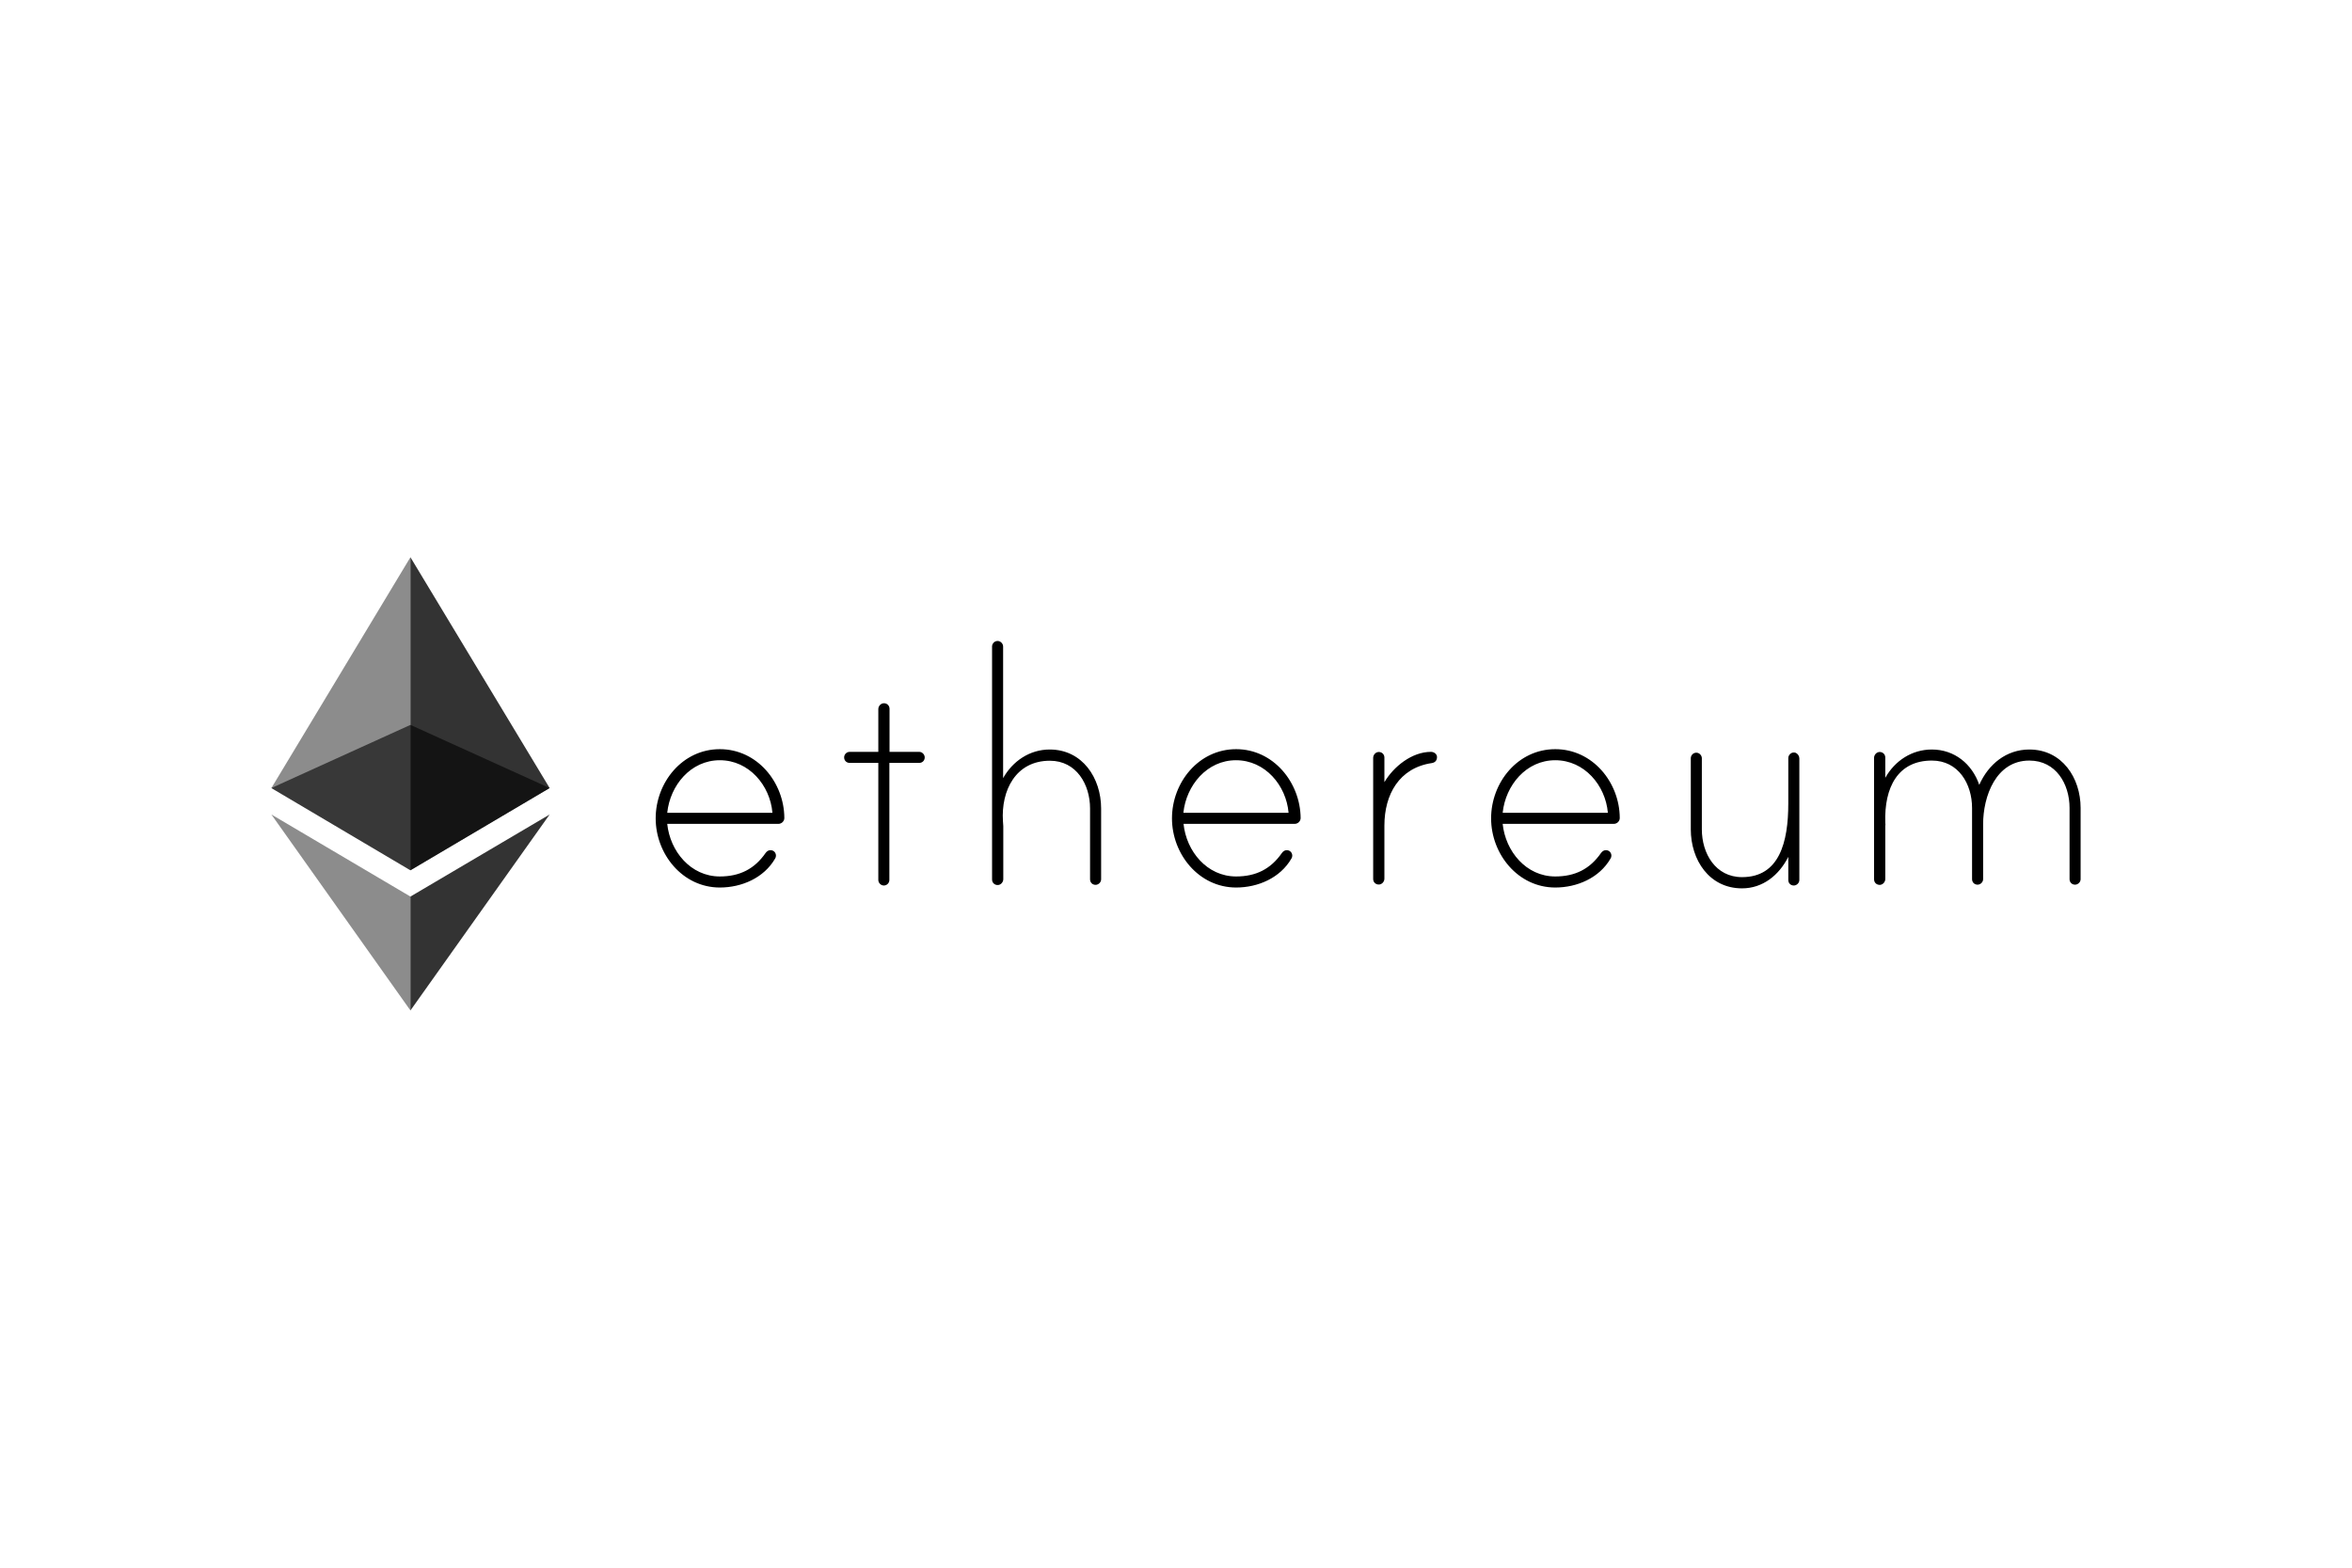
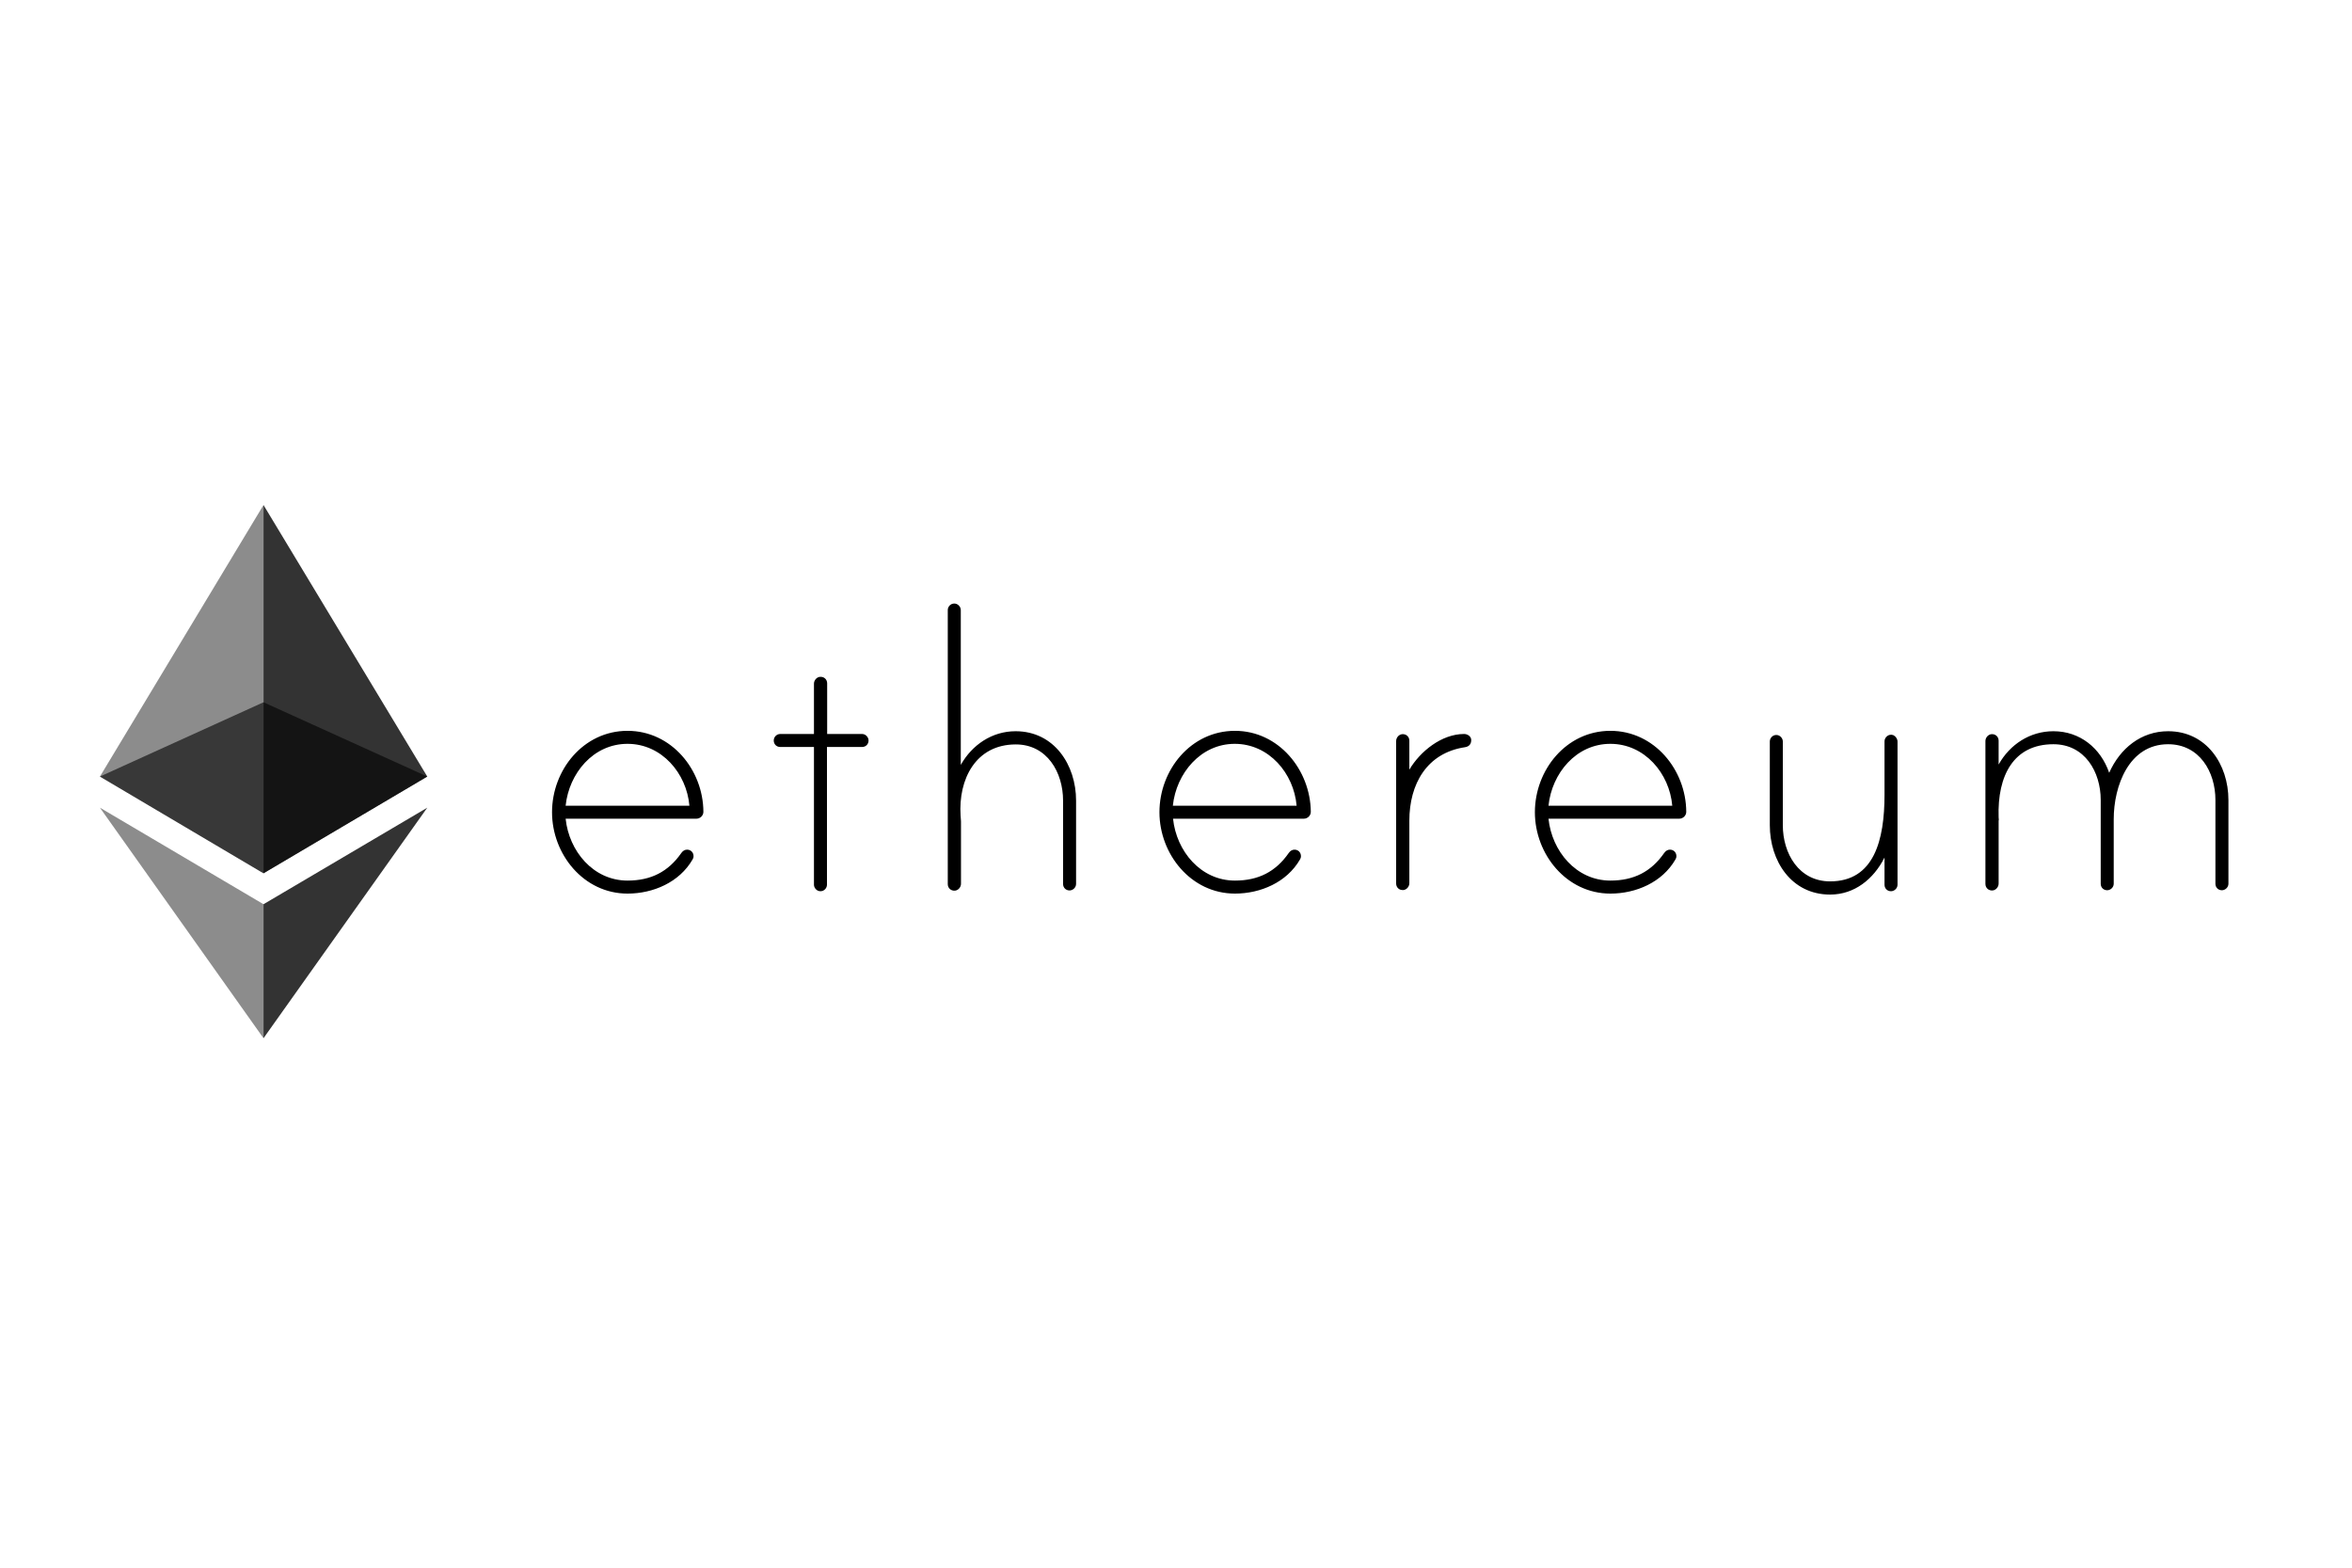
- <svg xmlns="http://www.w3.org/2000/svg" height="800" width="1200" viewBox="-162 -67.65 1404 405.9" fill="none">
+ <svg xmlns="http://www.w3.org/2000/svg" height="800" width="1200" viewBox="-50.7 -30.503 1193.4 344.015" fill="none">
  <path d="M306.2 155.7c0 1.9-1.6 3.5-3.6 3.5h-66.3c1.7 16.4 14 31.4 31.4 31.4 11.9 0 20.7-4.5 27.3-14 .7-1 1.7-1.7 2.9-1.7 1.9 0 3.3 1.4 3.3 3.3 0 .7-.2 1.2-.5 1.7-6.7 11.6-20 17.3-33 17.3-22.3 0-38.3-20-38.3-41.3 0-21.4 15.9-41.3 38.3-41.3 22.3 0 38.4 19.8 38.5 41.1zm-7.1-3.1c-1.4-16.4-14-31.4-31.4-31.4s-29.7 15-31.4 31.4zm87.6-36.4c1.9 0 3.3 1.7 3.3 3.3 0 1.9-1.4 3.3-3.3 3.3h-17.8v69.9c0 1.7-1.4 3.3-3.3 3.3s-3.3-1.7-3.3-3.3v-69.9h-17.1c-1.9 0-3.3-1.4-3.3-3.3 0-1.7 1.4-3.3 3.3-3.3h17.1V90.7c0-1.7 1.3-3.3 3-3.5 2.1-.2 3.7 1.3 3.7 3.3v25.7zM495.3 150v42.3c0 1.9-1.7 3.3-3.3 3.3-1.9 0-3.3-1.4-3.3-3.3V150c0-14.3-8.1-28.5-24-28.5-20.4 0-29.2 17.8-28 36.1 0 .5.2 2.6.2 2.9v31.7c0 1.7-1.3 3.3-3 3.5-2.1.2-3.7-1.3-3.7-3.3V53.3c0-1.7 1.4-3.3 3.3-3.3s3.3 1.7 3.3 3.3v78.6c5.7-10.2 15.9-17.1 27.8-17.1 19.6 0 30.7 17.1 30.7 35.2zm119.1 5.7c0 1.9-1.6 3.5-3.6 3.5h-66.3c1.7 16.4 14 31.4 31.4 31.4 11.9 0 20.7-4.5 27.3-14 .7-1 1.7-1.7 2.9-1.7 1.9 0 3.3 1.4 3.3 3.3 0 .7-.2 1.2-.5 1.7-6.7 11.6-20 17.3-33 17.3-22.3 0-38.3-20-38.3-41.3 0-21.4 15.9-41.3 38.3-41.3 22.2 0 38.3 19.8 38.5 41.1zm-7.2-3.1c-1.4-16.4-14-31.4-31.4-31.4-17.3 0-29.7 15-31.4 31.4zm88.6-33.3c0 2.1-1.2 3.3-3.1 3.6-19.5 2.9-28.3 18.8-28.3 37.3v31.7c0 1.7-1.3 3.3-3 3.5-2.1.2-3.7-1.3-3.7-3.3v-72.3c0-1.7 1.3-3.3 3-3.5 2.1-.2 3.7 1.3 3.7 3.3v14.7c5.5-9.3 16.4-18.1 27.8-18.1 1.7 0 3.6 1.2 3.6 3.1zm109.1 36.4c0 1.9-1.6 3.5-3.6 3.5H735c1.7 16.4 14 31.4 31.4 31.4 11.9 0 20.7-4.5 27.3-14 .7-1 1.7-1.7 2.9-1.7 1.9 0 3.3 1.4 3.3 3.3 0 .7-.2 1.2-.5 1.7-6.7 11.6-20 17.3-33 17.3-22.3 0-38.3-20-38.3-41.3 0-21.4 15.9-41.3 38.3-41.3 22.3 0 38.4 19.8 38.5 41.1zm-7.1-3.1c-1.4-16.4-14-31.4-31.4-31.4s-29.7 15-31.4 31.4zm114.3-32.5v72.6c0 1.9-1.7 3.3-3.3 3.3-1.9 0-3.3-1.4-3.3-3.3v-13.8c-5.5 10.9-15.2 18.8-27.6 18.8-19.7 0-30.6-17.1-30.6-35.2V120c0-1.7 1.4-3.3 3.3-3.3s3.3 1.7 3.3 3.3v42.5c0 14.3 8.1 28.5 24 28.5 22.3 0 27.6-20.9 27.6-44v-27.1c0-2 2.1-4 4.5-3.1 1.2.6 2.1 1.9 2.1 3.3zm167.9 29.6v42.5c0 1.9-1.7 3.3-3.3 3.3-1.9 0-3.3-1.4-3.3-3.3v-42.5c0-14.3-8.1-28.3-24-28.3-20 0-27.6 21.4-27.6 38v32.8c0 1.9-1.7 3.3-3.3 3.3-1.9 0-3.3-1.4-3.3-3.3v-42.5c0-14.3-8.1-28.3-24-28.3-20.2 0-28.5 15.9-27.8 37.1 0 .5.2 1.4 0 1.7v31.9c0 1.7-1.3 3.3-3 3.5-2.1.2-3.7-1.3-3.7-3.3v-72.5c0-1.7 1.3-3.3 3-3.5 2.1-.2 3.7 1.3 3.7 3.3v12.1c5.7-10.2 15.9-16.9 27.8-16.9 13.5 0 24 8.6 28.3 21.1 5.5-12.4 16.2-21.1 29.9-21.1 19.5 0 30.6 16.9 30.6 34.9z" fill="#000000" />
  <path opacity=".6" d="M83 186.9l83.1-49.1L83 100.1 0 137.8z" fill="#000000" />
  <path opacity=".45" d="M83 100.1V0L0 137.8l83 49.1z" fill="#000000" />
  <path opacity=".8" d="M83 186.9l83.1-49.1L83 0v100.1z" fill="#000000" />
  <path opacity=".45" d="M83 202.6l-83-49 83 117z" fill="#000000" />
  <path opacity=".8" d="M166.1 153.6l-83.1 49v68z" fill="#000000" />
</svg>
